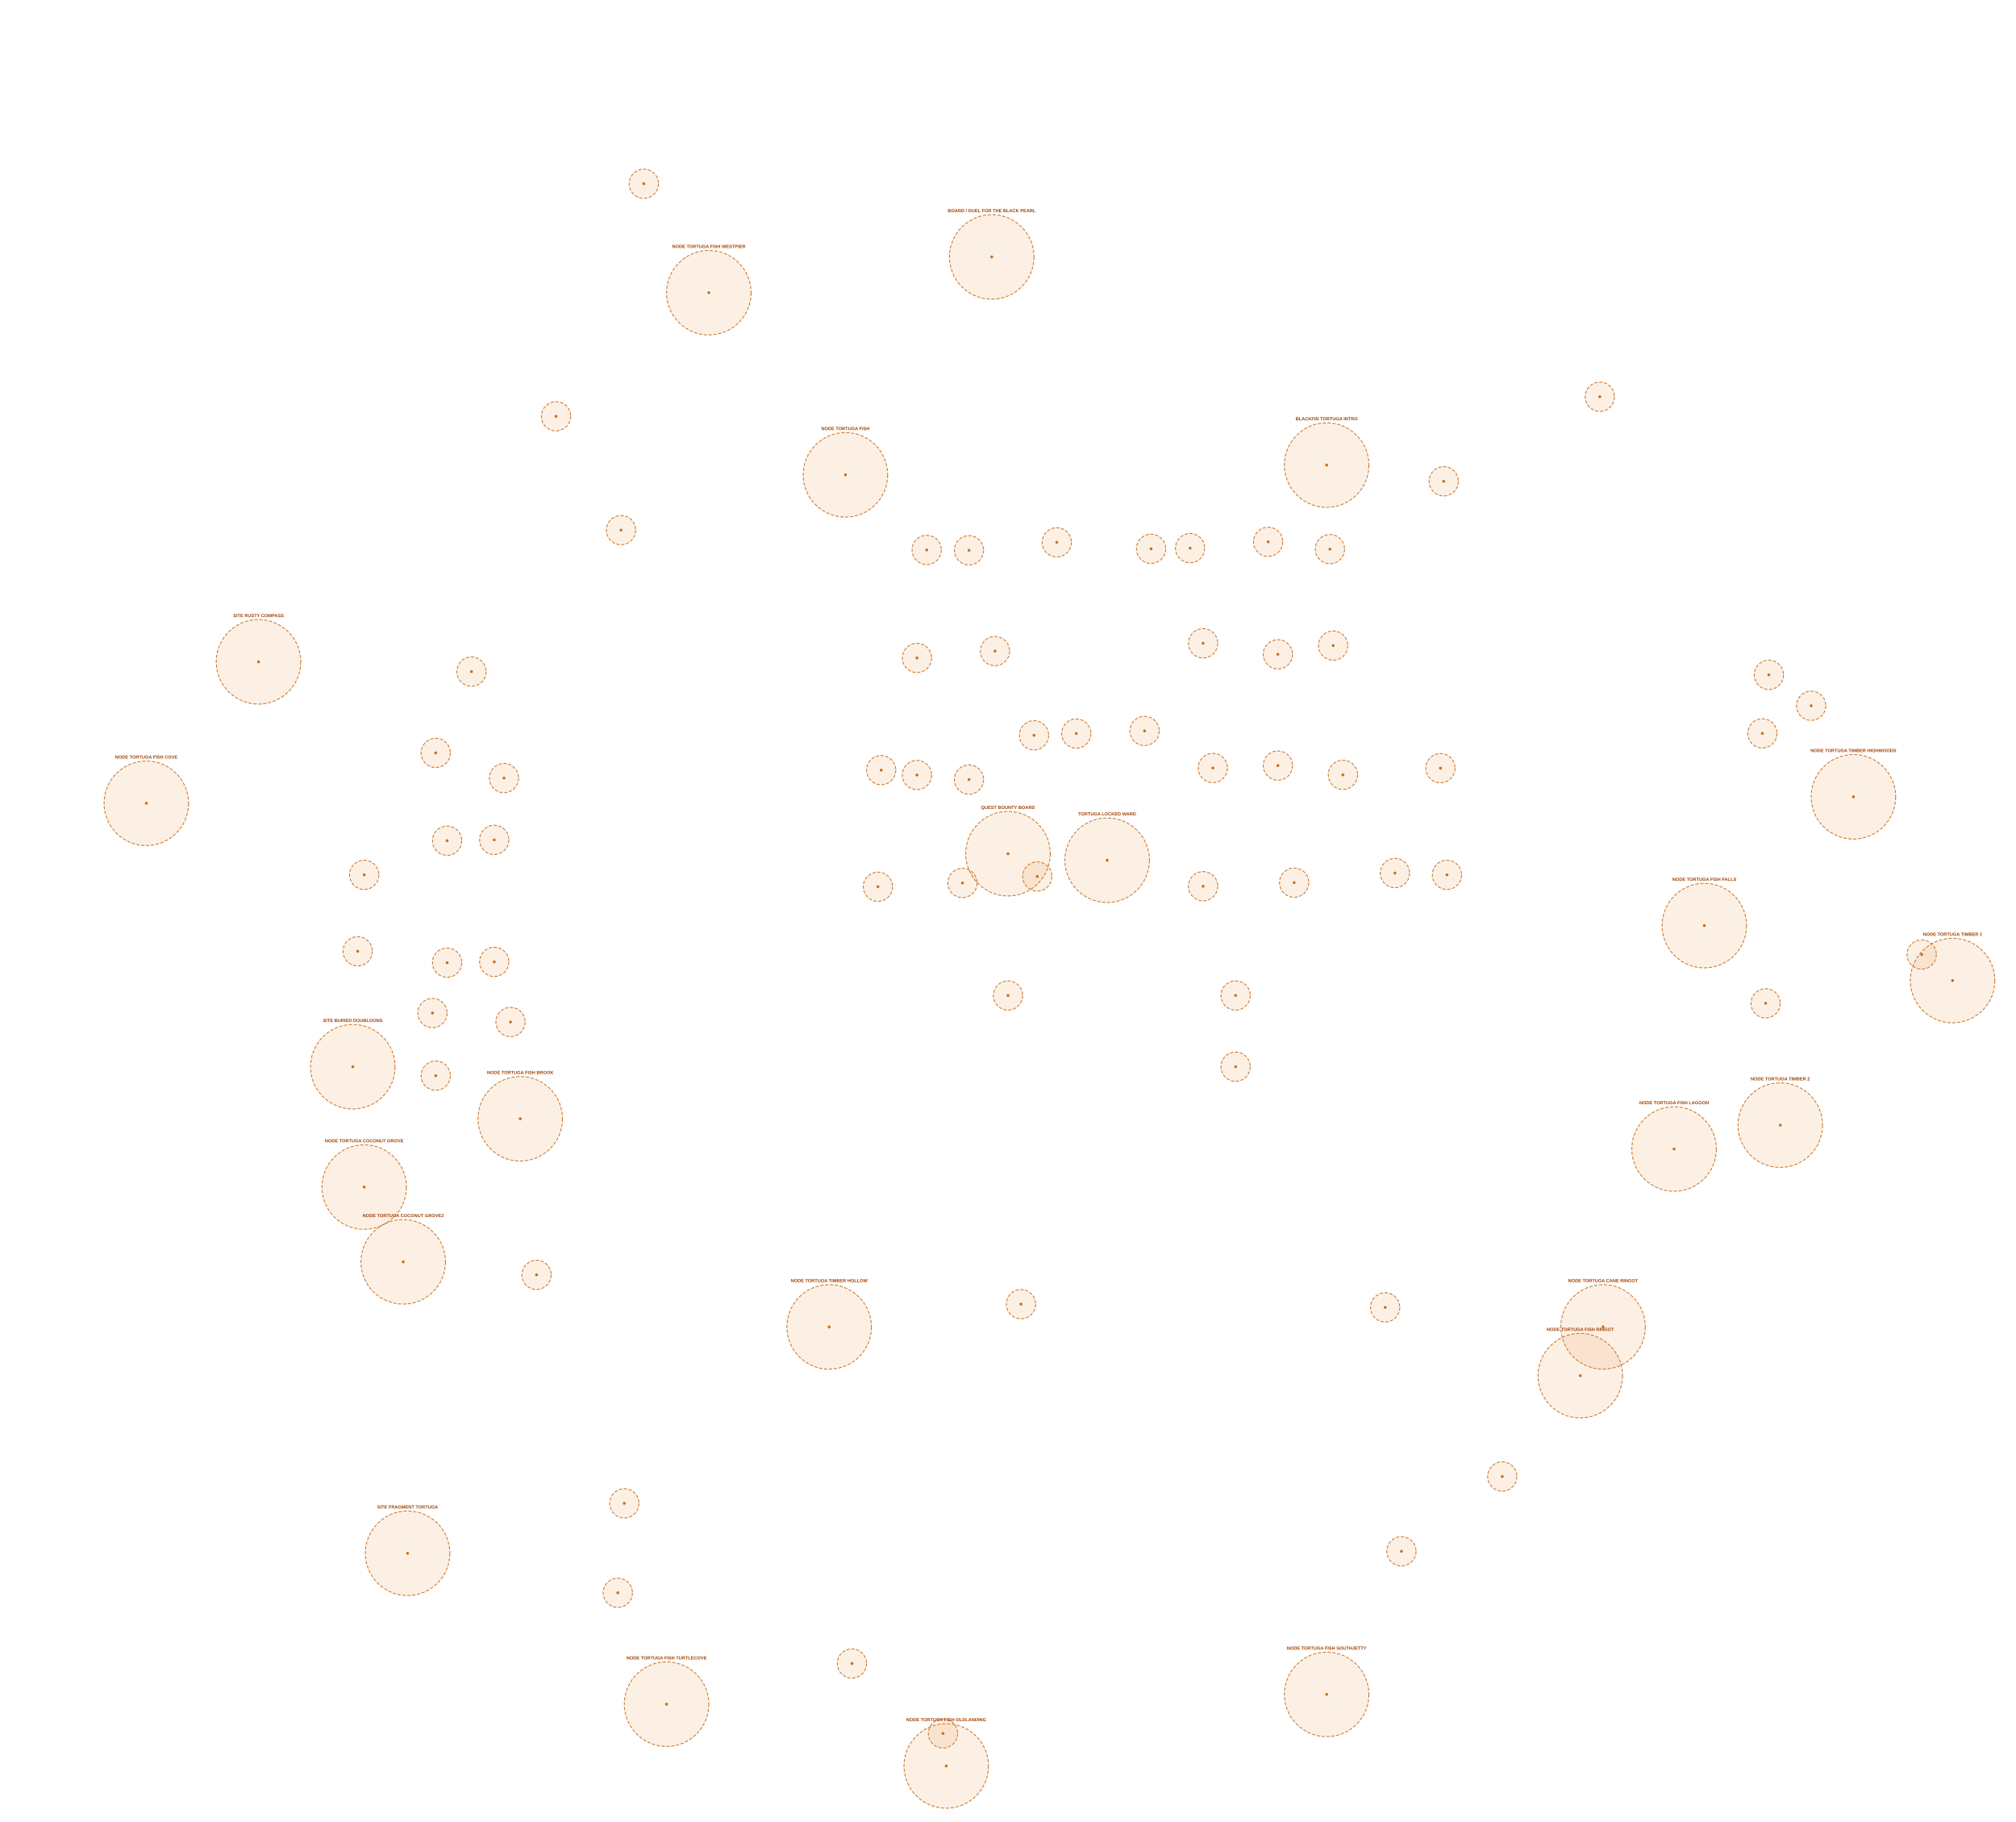
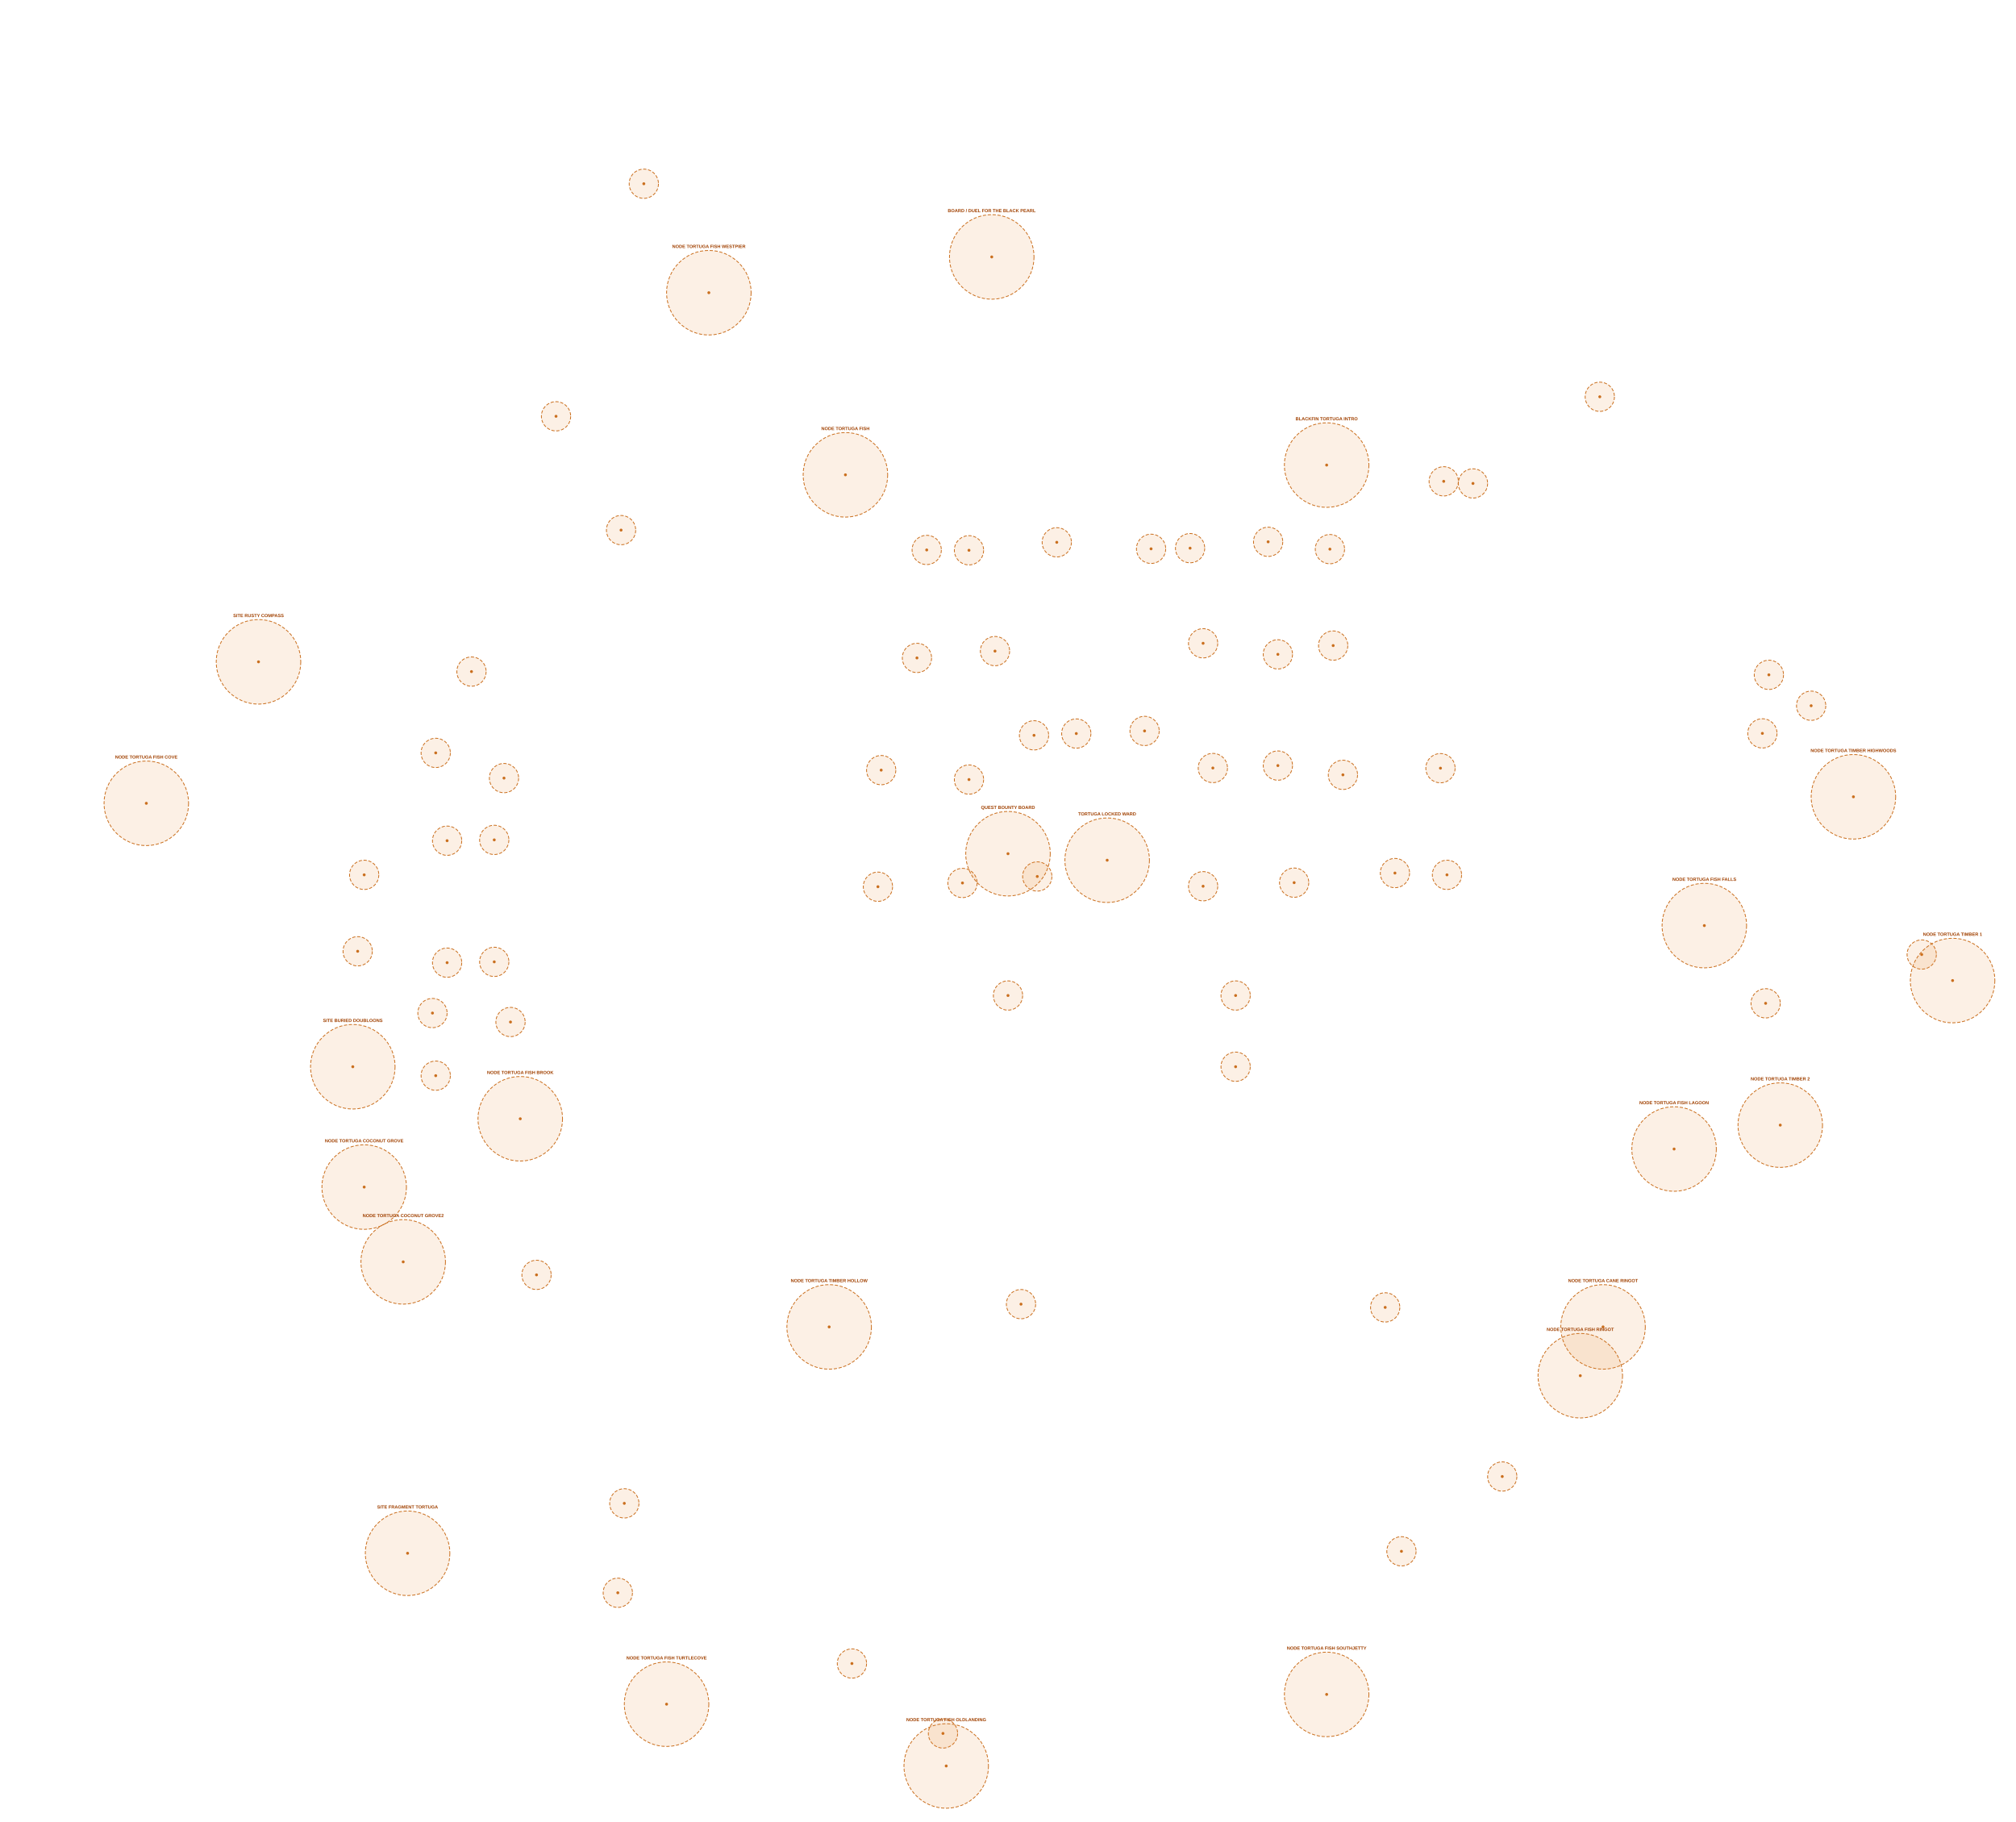
<svg xmlns="http://www.w3.org/2000/svg" viewBox="-620 -580 1240 1120" width="1240" height="1120">
  <circle cx="-50" cy="-241.8" r="9" fill="#e67e22" fill-opacity="0.12" stroke="#ca6f1e" stroke-width="0.5" stroke-dasharray="2 1" />
  <circle cx="-50" cy="-241.8" r="0.9" fill="#ca6f1e" />
  <text x="-50" y="-252.3" font-family="Arial, Helvetica, sans-serif" font-size="2.8" font-weight="bold" fill="#a04000" text-anchor="middle" />
  <circle cx="-24" cy="-241.6" r="9" fill="#e67e22" fill-opacity="0.12" stroke="#ca6f1e" stroke-width="0.5" stroke-dasharray="2 1" />
  <circle cx="-24" cy="-241.6" r="0.9" fill="#ca6f1e" />
  <text x="-24" y="-252.1" font-family="Arial, Helvetica, sans-serif" font-size="2.8" font-weight="bold" fill="#a04000" text-anchor="middle" />
  <circle cx="30" cy="-246.5" r="9" fill="#e67e22" fill-opacity="0.12" stroke="#ca6f1e" stroke-width="0.5" stroke-dasharray="2 1" />
  <circle cx="30" cy="-246.5" r="0.9" fill="#ca6f1e" />
  <text x="30" y="-257" font-family="Arial, Helvetica, sans-serif" font-size="2.8" font-weight="bold" fill="#a04000" text-anchor="middle" />
  <circle cx="88" cy="-242.5" r="9" fill="#e67e22" fill-opacity="0.12" stroke="#ca6f1e" stroke-width="0.5" stroke-dasharray="2 1" />
  <circle cx="88" cy="-242.5" r="0.9" fill="#ca6f1e" />
  <text x="88" y="-253" font-family="Arial, Helvetica, sans-serif" font-size="2.8" font-weight="bold" fill="#a04000" text-anchor="middle" />
  <circle cx="112" cy="-242.9" r="9" fill="#e67e22" fill-opacity="0.12" stroke="#ca6f1e" stroke-width="0.5" stroke-dasharray="2 1" />
  <circle cx="112" cy="-242.9" r="0.9" fill="#ca6f1e" />
  <text x="112" y="-253.4" font-family="Arial, Helvetica, sans-serif" font-size="2.8" font-weight="bold" fill="#a04000" text-anchor="middle" />
  <circle cx="160" cy="-246.8" r="9" fill="#e67e22" fill-opacity="0.12" stroke="#ca6f1e" stroke-width="0.5" stroke-dasharray="2 1" />
  <circle cx="160" cy="-246.8" r="0.9" fill="#ca6f1e" />
  <text x="160" y="-257.3" font-family="Arial, Helvetica, sans-serif" font-size="2.8" font-weight="bold" fill="#a04000" text-anchor="middle" />
  <circle cx="198" cy="-242.3" r="9" fill="#e67e22" fill-opacity="0.12" stroke="#ca6f1e" stroke-width="0.5" stroke-dasharray="2 1" />
  <circle cx="198" cy="-242.3" r="0.9" fill="#ca6f1e" />
  <text x="198" y="-252.8" font-family="Arial, Helvetica, sans-serif" font-size="2.8" font-weight="bold" fill="#a04000" text-anchor="middle" />
  <circle cx="-56" cy="-175.4" r="9" fill="#e67e22" fill-opacity="0.12" stroke="#ca6f1e" stroke-width="0.5" stroke-dasharray="2 1" />
  <circle cx="-56" cy="-175.4" r="0.9" fill="#ca6f1e" />
  <text x="-56" y="-185.9" font-family="Arial, Helvetica, sans-serif" font-size="2.8" font-weight="bold" fill="#a04000" text-anchor="middle" />
  <circle cx="-8" cy="-179.6" r="9" fill="#e67e22" fill-opacity="0.12" stroke="#ca6f1e" stroke-width="0.5" stroke-dasharray="2 1" />
  <circle cx="-8" cy="-179.6" r="0.9" fill="#ca6f1e" />
  <text x="-8" y="-190.1" font-family="Arial, Helvetica, sans-serif" font-size="2.8" font-weight="bold" fill="#a04000" text-anchor="middle" />
  <circle cx="120" cy="-184.4" r="9" fill="#e67e22" fill-opacity="0.12" stroke="#ca6f1e" stroke-width="0.5" stroke-dasharray="2 1" />
  <circle cx="120" cy="-184.4" r="0.9" fill="#ca6f1e" />
  <text x="120" y="-194.9" font-family="Arial, Helvetica, sans-serif" font-size="2.8" font-weight="bold" fill="#a04000" text-anchor="middle" />
  <circle cx="166" cy="-177.6" r="9" fill="#e67e22" fill-opacity="0.12" stroke="#ca6f1e" stroke-width="0.5" stroke-dasharray="2 1" />
  <circle cx="166" cy="-177.6" r="0.9" fill="#ca6f1e" />
  <text x="166" y="-188.1" font-family="Arial, Helvetica, sans-serif" font-size="2.8" font-weight="bold" fill="#a04000" text-anchor="middle" />
  <circle cx="200" cy="-183" r="9" fill="#e67e22" fill-opacity="0.12" stroke="#ca6f1e" stroke-width="0.5" stroke-dasharray="2 1" />
  <circle cx="200" cy="-183" r="0.9" fill="#ca6f1e" />
  <text x="200" y="-193.5" font-family="Arial, Helvetica, sans-serif" font-size="2.8" font-weight="bold" fill="#a04000" text-anchor="middle" />
  <circle cx="268" cy="-284" r="9" fill="#e67e22" fill-opacity="0.12" stroke="#ca6f1e" stroke-width="0.5" stroke-dasharray="2 1" />
  <circle cx="268" cy="-284" r="0.9" fill="#ca6f1e" />
  <text x="268" y="-294.5" font-family="Arial, Helvetica, sans-serif" font-size="2.8" font-weight="bold" fill="#a04000" text-anchor="middle" />
  <circle cx="16" cy="-127.8" r="9" fill="#e67e22" fill-opacity="0.12" stroke="#ca6f1e" stroke-width="0.5" stroke-dasharray="2 1" />
  <circle cx="16" cy="-127.8" r="0.9" fill="#ca6f1e" />
  <text x="16" y="-138.3" font-family="Arial, Helvetica, sans-serif" font-size="2.8" font-weight="bold" fill="#a04000" text-anchor="middle" />
  <circle cx="42" cy="-128.9" r="9" fill="#e67e22" fill-opacity="0.12" stroke="#ca6f1e" stroke-width="0.5" stroke-dasharray="2 1" />
  <circle cx="42" cy="-128.9" r="0.9" fill="#ca6f1e" />
  <text x="42" y="-139.4" font-family="Arial, Helvetica, sans-serif" font-size="2.8" font-weight="bold" fill="#a04000" text-anchor="middle" />
  <circle cx="84" cy="-130.5" r="9" fill="#e67e22" fill-opacity="0.12" stroke="#ca6f1e" stroke-width="0.5" stroke-dasharray="2 1" />
  <circle cx="84" cy="-130.5" r="0.9" fill="#ca6f1e" />
  <text x="84" y="-141" font-family="Arial, Helvetica, sans-serif" font-size="2.8" font-weight="bold" fill="#a04000" text-anchor="middle" />
  <circle cx="-24" cy="-100.6" r="9" fill="#e67e22" fill-opacity="0.12" stroke="#ca6f1e" stroke-width="0.5" stroke-dasharray="2 1" />
  <circle cx="-24" cy="-100.6" r="0.9" fill="#ca6f1e" />
  <text x="-24" y="-111.1" font-family="Arial, Helvetica, sans-serif" font-size="2.8" font-weight="bold" fill="#a04000" text-anchor="middle" />
  <circle cx="-78" cy="-106.4" r="9" fill="#e67e22" fill-opacity="0.12" stroke="#ca6f1e" stroke-width="0.5" stroke-dasharray="2 1" />
  <circle cx="-78" cy="-106.4" r="0.9" fill="#ca6f1e" />
  <text x="-78" y="-116.9" font-family="Arial, Helvetica, sans-serif" font-size="2.8" font-weight="bold" fill="#a04000" text-anchor="middle" />
-   <circle cx="-56" cy="-103.4" r="9" fill="#e67e22" fill-opacity="0.12" stroke="#ca6f1e" stroke-width="0.5" stroke-dasharray="2 1" />
-   <circle cx="-56" cy="-103.4" r="0.9" fill="#ca6f1e" />
-   <text x="-56" y="-113.9" font-family="Arial, Helvetica, sans-serif" font-size="2.8" font-weight="bold" fill="#a04000" text-anchor="middle" />
+   <circle cx="286" cy="-282.7" r="9" fill="#e67e22" fill-opacity="0.12" stroke="#ca6f1e" stroke-width="0.5" stroke-dasharray="2 1" />
+   <circle cx="286" cy="-282.7" r="0.9" fill="#ca6f1e" />
+   <text x="286" y="-293.2" font-family="Arial, Helvetica, sans-serif" font-size="2.8" font-weight="bold" fill="#a04000" text-anchor="middle" />
  <circle cx="126" cy="-107.7" r="9" fill="#e67e22" fill-opacity="0.12" stroke="#ca6f1e" stroke-width="0.5" stroke-dasharray="2 1" />
  <circle cx="126" cy="-107.7" r="0.9" fill="#ca6f1e" />
  <text x="126" y="-118.2" font-family="Arial, Helvetica, sans-serif" font-size="2.8" font-weight="bold" fill="#a04000" text-anchor="middle" />
  <circle cx="206" cy="-103.5" r="9" fill="#e67e22" fill-opacity="0.12" stroke="#ca6f1e" stroke-width="0.5" stroke-dasharray="2 1" />
  <circle cx="206" cy="-103.5" r="0.9" fill="#ca6f1e" />
  <text x="206" y="-114" font-family="Arial, Helvetica, sans-serif" font-size="2.8" font-weight="bold" fill="#a04000" text-anchor="middle" />
  <circle cx="266" cy="-107.6" r="9" fill="#e67e22" fill-opacity="0.12" stroke="#ca6f1e" stroke-width="0.5" stroke-dasharray="2 1" />
  <circle cx="266" cy="-107.6" r="0.9" fill="#ca6f1e" />
  <text x="266" y="-118.1" font-family="Arial, Helvetica, sans-serif" font-size="2.8" font-weight="bold" fill="#a04000" text-anchor="middle" />
  <circle cx="166" cy="-109.2" r="9" fill="#e67e22" fill-opacity="0.12" stroke="#ca6f1e" stroke-width="0.5" stroke-dasharray="2 1" />
  <circle cx="166" cy="-109.2" r="0.9" fill="#ca6f1e" />
  <text x="166" y="-119.7" font-family="Arial, Helvetica, sans-serif" font-size="2.8" font-weight="bold" fill="#a04000" text-anchor="middle" />
  <circle cx="-80" cy="-34.7" r="9" fill="#e67e22" fill-opacity="0.12" stroke="#ca6f1e" stroke-width="0.5" stroke-dasharray="2 1" />
  <circle cx="-80" cy="-34.7" r="0.9" fill="#ca6f1e" />
  <text x="-80" y="-45.2" font-family="Arial, Helvetica, sans-serif" font-size="2.8" font-weight="bold" fill="#a04000" text-anchor="middle" />
  <circle cx="-28" cy="-37" r="9" fill="#e67e22" fill-opacity="0.12" stroke="#ca6f1e" stroke-width="0.5" stroke-dasharray="2 1" />
  <circle cx="-28" cy="-37" r="0.9" fill="#ca6f1e" />
  <text x="-28" y="-47.5" font-family="Arial, Helvetica, sans-serif" font-size="2.8" font-weight="bold" fill="#a04000" text-anchor="middle" />
  <circle cx="18" cy="-41" r="9" fill="#e67e22" fill-opacity="0.12" stroke="#ca6f1e" stroke-width="0.5" stroke-dasharray="2 1" />
  <circle cx="18" cy="-41" r="0.9" fill="#ca6f1e" />
  <text x="18" y="-51.5" font-family="Arial, Helvetica, sans-serif" font-size="2.8" font-weight="bold" fill="#a04000" text-anchor="middle" />
  <circle cx="120" cy="-35" r="9" fill="#e67e22" fill-opacity="0.12" stroke="#ca6f1e" stroke-width="0.5" stroke-dasharray="2 1" />
  <circle cx="120" cy="-35" r="0.9" fill="#ca6f1e" />
  <text x="120" y="-45.5" font-family="Arial, Helvetica, sans-serif" font-size="2.8" font-weight="bold" fill="#a04000" text-anchor="middle" />
  <circle cx="176" cy="-37.2" r="9" fill="#e67e22" fill-opacity="0.12" stroke="#ca6f1e" stroke-width="0.5" stroke-dasharray="2 1" />
  <circle cx="176" cy="-37.2" r="0.9" fill="#ca6f1e" />
  <text x="176" y="-47.7" font-family="Arial, Helvetica, sans-serif" font-size="2.8" font-weight="bold" fill="#a04000" text-anchor="middle" />
  <circle cx="238" cy="-43.1" r="9" fill="#e67e22" fill-opacity="0.12" stroke="#ca6f1e" stroke-width="0.5" stroke-dasharray="2 1" />
  <circle cx="238" cy="-43.1" r="0.9" fill="#ca6f1e" />
  <text x="238" y="-53.6" font-family="Arial, Helvetica, sans-serif" font-size="2.8" font-weight="bold" fill="#a04000" text-anchor="middle" />
  <circle cx="270" cy="-42" r="9" fill="#e67e22" fill-opacity="0.12" stroke="#ca6f1e" stroke-width="0.5" stroke-dasharray="2 1" />
  <circle cx="270" cy="-42" r="0.9" fill="#ca6f1e" />
  <text x="270" y="-52.5" font-family="Arial, Helvetica, sans-serif" font-size="2.8" font-weight="bold" fill="#a04000" text-anchor="middle" />
  <circle cx="0" cy="32.2" r="9" fill="#e67e22" fill-opacity="0.12" stroke="#ca6f1e" stroke-width="0.5" stroke-dasharray="2 1" />
  <circle cx="0" cy="32.2" r="0.9" fill="#ca6f1e" />
  <text x="0" y="21.7" font-family="Arial, Helvetica, sans-serif" font-size="2.8" font-weight="bold" fill="#a04000" text-anchor="middle" />
  <circle cx="140" cy="32.2" r="9" fill="#e67e22" fill-opacity="0.12" stroke="#ca6f1e" stroke-width="0.5" stroke-dasharray="2 1" />
  <circle cx="140" cy="32.2" r="0.9" fill="#ca6f1e" />
  <text x="140" y="21.7" font-family="Arial, Helvetica, sans-serif" font-size="2.8" font-weight="bold" fill="#a04000" text-anchor="middle" />
  <circle cx="-345" cy="-63" r="9" fill="#e67e22" fill-opacity="0.12" stroke="#ca6f1e" stroke-width="0.5" stroke-dasharray="2 1" />
  <circle cx="-345" cy="-63" r="0.9" fill="#ca6f1e" />
  <text x="-345" y="-73.5" font-family="Arial, Helvetica, sans-serif" font-size="2.8" font-weight="bold" fill="#a04000" text-anchor="middle" />
  <circle cx="-316" cy="-63.5" r="9" fill="#e67e22" fill-opacity="0.12" stroke="#ca6f1e" stroke-width="0.5" stroke-dasharray="2 1" />
  <circle cx="-316" cy="-63.5" r="0.9" fill="#ca6f1e" />
  <text x="-316" y="-74" font-family="Arial, Helvetica, sans-serif" font-size="2.8" font-weight="bold" fill="#a04000" text-anchor="middle" />
  <circle cx="-345" cy="12" r="9" fill="#e67e22" fill-opacity="0.12" stroke="#ca6f1e" stroke-width="0.5" stroke-dasharray="2 1" />
  <circle cx="-345" cy="12" r="0.9" fill="#ca6f1e" />
  <text x="-345" y="1.5" font-family="Arial, Helvetica, sans-serif" font-size="2.8" font-weight="bold" fill="#a04000" text-anchor="middle" />
  <circle cx="-316" cy="11.5" r="9" fill="#e67e22" fill-opacity="0.12" stroke="#ca6f1e" stroke-width="0.5" stroke-dasharray="2 1" />
  <circle cx="-316" cy="11.5" r="0.9" fill="#ca6f1e" />
  <text x="-316" y="1" font-family="Arial, Helvetica, sans-serif" font-size="2.8" font-weight="bold" fill="#a04000" text-anchor="middle" />
  <circle cx="-396" cy="-42" r="9" fill="#e67e22" fill-opacity="0.12" stroke="#ca6f1e" stroke-width="0.5" stroke-dasharray="2 1" />
  <circle cx="-396" cy="-42" r="0.9" fill="#ca6f1e" />
  <text x="-396" y="-52.5" font-family="Arial, Helvetica, sans-serif" font-size="2.8" font-weight="bold" fill="#a04000" text-anchor="middle" />
  <circle cx="-400" cy="5" r="9" fill="#e67e22" fill-opacity="0.12" stroke="#ca6f1e" stroke-width="0.5" stroke-dasharray="2 1" />
  <circle cx="-400" cy="5" r="0.9" fill="#ca6f1e" />
  <text x="-400" y="-5.5" font-family="Arial, Helvetica, sans-serif" font-size="2.8" font-weight="bold" fill="#a04000" text-anchor="middle" />
  <circle cx="-310" cy="-101.5" r="9" fill="#e67e22" fill-opacity="0.12" stroke="#ca6f1e" stroke-width="0.5" stroke-dasharray="2 1" />
  <circle cx="-310" cy="-101.5" r="0.9" fill="#ca6f1e" />
  <text x="-310" y="-112" font-family="Arial, Helvetica, sans-serif" font-size="2.8" font-weight="bold" fill="#a04000" text-anchor="middle" />
  <circle cx="-352" cy="-117" r="9" fill="#e67e22" fill-opacity="0.12" stroke="#ca6f1e" stroke-width="0.5" stroke-dasharray="2 1" />
  <circle cx="-352" cy="-117" r="0.9" fill="#ca6f1e" />
  <text x="-352" y="-127.5" font-family="Arial, Helvetica, sans-serif" font-size="2.8" font-weight="bold" fill="#a04000" text-anchor="middle" />
  <circle cx="-330" cy="-167" r="9" fill="#e67e22" fill-opacity="0.12" stroke="#ca6f1e" stroke-width="0.5" stroke-dasharray="2 1" />
  <circle cx="-330" cy="-167" r="0.9" fill="#ca6f1e" />
  <text x="-330" y="-177.5" font-family="Arial, Helvetica, sans-serif" font-size="2.8" font-weight="bold" fill="#a04000" text-anchor="middle" />
  <circle cx="-354" cy="43" r="9" fill="#e67e22" fill-opacity="0.12" stroke="#ca6f1e" stroke-width="0.5" stroke-dasharray="2 1" />
  <circle cx="-354" cy="43" r="0.9" fill="#ca6f1e" />
  <text x="-354" y="32.5" font-family="Arial, Helvetica, sans-serif" font-size="2.8" font-weight="bold" fill="#a04000" text-anchor="middle" />
  <circle cx="-306" cy="48.5" r="9" fill="#e67e22" fill-opacity="0.12" stroke="#ca6f1e" stroke-width="0.5" stroke-dasharray="2 1" />
  <circle cx="-306" cy="48.5" r="0.9" fill="#ca6f1e" />
  <text x="-306" y="38" font-family="Arial, Helvetica, sans-serif" font-size="2.8" font-weight="bold" fill="#a04000" text-anchor="middle" />
  <circle cx="-352" cy="81.5" r="9" fill="#e67e22" fill-opacity="0.12" stroke="#ca6f1e" stroke-width="0.5" stroke-dasharray="2 1" />
  <circle cx="-352" cy="81.5" r="0.9" fill="#ca6f1e" />
  <text x="-352" y="71" font-family="Arial, Helvetica, sans-serif" font-size="2.8" font-weight="bold" fill="#a04000" text-anchor="middle" />
  <circle cx="-238" cy="-254" r="9" fill="#e67e22" fill-opacity="0.12" stroke="#ca6f1e" stroke-width="0.5" stroke-dasharray="2 1" />
  <circle cx="-238" cy="-254" r="0.9" fill="#ca6f1e" />
  <text x="-238" y="-264.5" font-family="Arial, Helvetica, sans-serif" font-size="2.8" font-weight="bold" fill="#a04000" text-anchor="middle" />
  <circle cx="-278" cy="-324" r="9" fill="#e67e22" fill-opacity="0.12" stroke="#ca6f1e" stroke-width="0.5" stroke-dasharray="2 1" />
  <circle cx="-278" cy="-324" r="0.9" fill="#ca6f1e" />
  <text x="-278" y="-334.5" font-family="Arial, Helvetica, sans-serif" font-size="2.8" font-weight="bold" fill="#a04000" text-anchor="middle" />
  <circle cx="-224" cy="-467" r="9" fill="#e67e22" fill-opacity="0.12" stroke="#ca6f1e" stroke-width="0.5" stroke-dasharray="2 1" />
  <circle cx="-224" cy="-467" r="0.9" fill="#ca6f1e" />
  <text x="-224" y="-477.5" font-family="Arial, Helvetica, sans-serif" font-size="2.8" font-weight="bold" fill="#a04000" text-anchor="middle" />
  <circle cx="364" cy="-336" r="9" fill="#e67e22" fill-opacity="0.12" stroke="#ca6f1e" stroke-width="0.5" stroke-dasharray="2 1" />
  <circle cx="364" cy="-336" r="0.9" fill="#ca6f1e" />
  <text x="364" y="-346.5" font-family="Arial, Helvetica, sans-serif" font-size="2.8" font-weight="bold" fill="#a04000" text-anchor="middle" />
  <circle cx="468" cy="-165" r="9" fill="#e67e22" fill-opacity="0.12" stroke="#ca6f1e" stroke-width="0.5" stroke-dasharray="2 1" />
  <circle cx="468" cy="-165" r="0.9" fill="#ca6f1e" />
  <text x="468" y="-175.5" font-family="Arial, Helvetica, sans-serif" font-size="2.8" font-weight="bold" fill="#a04000" text-anchor="middle" />
  <circle cx="464" cy="-129" r="9" fill="#e67e22" fill-opacity="0.12" stroke="#ca6f1e" stroke-width="0.5" stroke-dasharray="2 1" />
  <circle cx="464" cy="-129" r="0.9" fill="#ca6f1e" />
  <text x="464" y="-139.5" font-family="Arial, Helvetica, sans-serif" font-size="2.8" font-weight="bold" fill="#a04000" text-anchor="middle" />
  <circle cx="466" cy="37" r="9" fill="#e67e22" fill-opacity="0.12" stroke="#ca6f1e" stroke-width="0.5" stroke-dasharray="2 1" />
  <circle cx="466" cy="37" r="0.9" fill="#ca6f1e" />
  <text x="466" y="26.5" font-family="Arial, Helvetica, sans-serif" font-size="2.8" font-weight="bold" fill="#a04000" text-anchor="middle" />
  <circle cx="562" cy="7" r="9" fill="#e67e22" fill-opacity="0.12" stroke="#ca6f1e" stroke-width="0.5" stroke-dasharray="2 1" />
  <circle cx="562" cy="7" r="0.9" fill="#ca6f1e" />
  <text x="562" y="-3.5" font-family="Arial, Helvetica, sans-serif" font-size="2.8" font-weight="bold" fill="#a04000" text-anchor="middle" />
  <circle cx="8" cy="222" r="9" fill="#e67e22" fill-opacity="0.12" stroke="#ca6f1e" stroke-width="0.5" stroke-dasharray="2 1" />
  <circle cx="8" cy="222" r="0.9" fill="#ca6f1e" />
  <text x="8" y="211.5" font-family="Arial, Helvetica, sans-serif" font-size="2.8" font-weight="bold" fill="#a04000" text-anchor="middle" />
  <circle cx="304" cy="328" r="9" fill="#e67e22" fill-opacity="0.12" stroke="#ca6f1e" stroke-width="0.5" stroke-dasharray="2 1" />
  <circle cx="304" cy="328" r="0.9" fill="#ca6f1e" />
  <text x="304" y="317.5" font-family="Arial, Helvetica, sans-serif" font-size="2.8" font-weight="bold" fill="#a04000" text-anchor="middle" />
  <circle cx="-96" cy="443" r="9" fill="#e67e22" fill-opacity="0.12" stroke="#ca6f1e" stroke-width="0.5" stroke-dasharray="2 1" />
  <circle cx="-96" cy="443" r="0.9" fill="#ca6f1e" />
  <text x="-96" y="432.5" font-family="Arial, Helvetica, sans-serif" font-size="2.8" font-weight="bold" fill="#a04000" text-anchor="middle" />
  <circle cx="-40" cy="486" r="9" fill="#e67e22" fill-opacity="0.12" stroke="#ca6f1e" stroke-width="0.5" stroke-dasharray="2 1" />
  <circle cx="-40" cy="486" r="0.9" fill="#ca6f1e" />
  <text x="-40" y="475.5" font-family="Arial, Helvetica, sans-serif" font-size="2.8" font-weight="bold" fill="#a04000" text-anchor="middle" />
  <circle cx="-240" cy="399.5" r="9" fill="#e67e22" fill-opacity="0.12" stroke="#ca6f1e" stroke-width="0.5" stroke-dasharray="2 1" />
  <circle cx="-240" cy="399.5" r="0.9" fill="#ca6f1e" />
  <text x="-240" y="389" font-family="Arial, Helvetica, sans-serif" font-size="2.8" font-weight="bold" fill="#a04000" text-anchor="middle" />
  <circle cx="-236" cy="344.5" r="9" fill="#e67e22" fill-opacity="0.12" stroke="#ca6f1e" stroke-width="0.5" stroke-dasharray="2 1" />
  <circle cx="-236" cy="344.5" r="0.9" fill="#ca6f1e" />
  <text x="-236" y="334" font-family="Arial, Helvetica, sans-serif" font-size="2.8" font-weight="bold" fill="#a04000" text-anchor="middle" />
  <circle cx="140" cy="76" r="9" fill="#e67e22" fill-opacity="0.12" stroke="#ca6f1e" stroke-width="0.5" stroke-dasharray="2 1" />
  <circle cx="140" cy="76" r="0.9" fill="#ca6f1e" />
  <text x="140" y="65.5" font-family="Arial, Helvetica, sans-serif" font-size="2.8" font-weight="bold" fill="#a04000" text-anchor="middle" />
  <circle cx="-290" cy="204" r="9" fill="#e67e22" fill-opacity="0.12" stroke="#ca6f1e" stroke-width="0.5" stroke-dasharray="2 1" />
  <circle cx="-290" cy="204" r="0.9" fill="#ca6f1e" />
  <text x="-290" y="193.5" font-family="Arial, Helvetica, sans-serif" font-size="2.8" font-weight="bold" fill="#a04000" text-anchor="middle" />
  <circle cx="242" cy="374" r="9" fill="#e67e22" fill-opacity="0.12" stroke="#ca6f1e" stroke-width="0.5" stroke-dasharray="2 1" />
  <circle cx="242" cy="374" r="0.9" fill="#ca6f1e" />
  <text x="242" y="363.5" font-family="Arial, Helvetica, sans-serif" font-size="2.8" font-weight="bold" fill="#a04000" text-anchor="middle" />
  <circle cx="232" cy="224" r="9" fill="#e67e22" fill-opacity="0.12" stroke="#ca6f1e" stroke-width="0.5" stroke-dasharray="2 1" />
  <circle cx="232" cy="224" r="0.9" fill="#ca6f1e" />
  <text x="232" y="213.5" font-family="Arial, Helvetica, sans-serif" font-size="2.8" font-weight="bold" fill="#a04000" text-anchor="middle" />
  <circle cx="494" cy="-146" r="9" fill="#e67e22" fill-opacity="0.12" stroke="#ca6f1e" stroke-width="0.5" stroke-dasharray="2 1" />
  <circle cx="494" cy="-146" r="0.9" fill="#ca6f1e" />
  <text x="494" y="-156.5" font-family="Arial, Helvetica, sans-serif" font-size="2.8" font-weight="bold" fill="#a04000" text-anchor="middle" />
  <circle cx="-10" cy="-422" r="26" fill="#e67e22" fill-opacity="0.12" stroke="#ca6f1e" stroke-width="0.5" stroke-dasharray="2 1" />
  <circle cx="-10" cy="-422" r="0.9" fill="#ca6f1e" />
  <text x="-10" y="-449.5" font-family="Arial, Helvetica, sans-serif" font-size="2.8" font-weight="bold" fill="#a04000" text-anchor="middle">BOARD / DUEL FOR THE BLACK PEARL</text>
  <circle cx="-369.3" cy="375.2" r="26" fill="#e67e22" fill-opacity="0.12" stroke="#ca6f1e" stroke-width="0.5" stroke-dasharray="2 1" />
  <circle cx="-369.3" cy="375.2" r="0.9" fill="#ca6f1e" />
  <text x="-369.3" y="347.7" font-family="Arial, Helvetica, sans-serif" font-size="2.8" font-weight="bold" fill="#a04000" text-anchor="middle">SITE FRAGMENT TORTUGA</text>
  <circle cx="-403" cy="76" r="26" fill="#e67e22" fill-opacity="0.12" stroke="#ca6f1e" stroke-width="0.5" stroke-dasharray="2 1" />
  <circle cx="-403" cy="76" r="0.9" fill="#ca6f1e" />
  <text x="-403" y="48.5" font-family="Arial, Helvetica, sans-serif" font-size="2.8" font-weight="bold" fill="#a04000" text-anchor="middle">SITE BURIED DOUBLOONS</text>
  <circle cx="-461" cy="-173" r="26" fill="#e67e22" fill-opacity="0.12" stroke="#ca6f1e" stroke-width="0.5" stroke-dasharray="2 1" />
  <circle cx="-461" cy="-173" r="0.9" fill="#ca6f1e" />
  <text x="-461" y="-200.5" font-family="Arial, Helvetica, sans-serif" font-size="2.8" font-weight="bold" fill="#a04000" text-anchor="middle">SITE RUSTY COMPASS</text>
  <circle cx="-100" cy="-288" r="26" fill="#e67e22" fill-opacity="0.12" stroke="#ca6f1e" stroke-width="0.5" stroke-dasharray="2 1" />
  <circle cx="-100" cy="-288" r="0.9" fill="#ca6f1e" />
  <text x="-100" y="-315.5" font-family="Arial, Helvetica, sans-serif" font-size="2.8" font-weight="bold" fill="#a04000" text-anchor="middle">NODE TORTUGA FISH</text>
  <circle cx="581" cy="23" r="26" fill="#e67e22" fill-opacity="0.12" stroke="#ca6f1e" stroke-width="0.5" stroke-dasharray="2 1" />
  <circle cx="581" cy="23" r="0.9" fill="#ca6f1e" />
  <text x="581" y="-4.5" font-family="Arial, Helvetica, sans-serif" font-size="2.8" font-weight="bold" fill="#a04000" text-anchor="middle">NODE TORTUGA TIMBER 1</text>
  <circle cx="475" cy="111.9" r="26" fill="#e67e22" fill-opacity="0.12" stroke="#ca6f1e" stroke-width="0.5" stroke-dasharray="2 1" />
  <circle cx="475" cy="111.9" r="0.9" fill="#ca6f1e" />
  <text x="475" y="84.4" font-family="Arial, Helvetica, sans-serif" font-size="2.8" font-weight="bold" fill="#a04000" text-anchor="middle">NODE TORTUGA TIMBER 2</text>
  <circle cx="0" cy="-55" r="26" fill="#e67e22" fill-opacity="0.12" stroke="#ca6f1e" stroke-width="0.5" stroke-dasharray="2 1" />
  <circle cx="0" cy="-55" r="0.9" fill="#ca6f1e" />
  <text x="0" y="-82.5" font-family="Arial, Helvetica, sans-serif" font-size="2.8" font-weight="bold" fill="#a04000" text-anchor="middle">QUEST BOUNTY BOARD</text>
  <circle cx="61" cy="-51" r="26" fill="#e67e22" fill-opacity="0.12" stroke="#ca6f1e" stroke-width="0.5" stroke-dasharray="2 1" />
  <circle cx="61" cy="-51" r="0.9" fill="#ca6f1e" />
  <text x="61" y="-78.5" font-family="Arial, Helvetica, sans-serif" font-size="2.8" font-weight="bold" fill="#a04000" text-anchor="middle">TORTUGA LOCKED WARD</text>
  <circle cx="196" cy="-294" r="26" fill="#e67e22" fill-opacity="0.12" stroke="#ca6f1e" stroke-width="0.5" stroke-dasharray="2 1" />
  <circle cx="196" cy="-294" r="0.9" fill="#ca6f1e" />
  <text x="196" y="-321.5" font-family="Arial, Helvetica, sans-serif" font-size="2.8" font-weight="bold" fill="#a04000" text-anchor="middle">BLACKFIN TORTUGA INTRO</text>
  <circle cx="-184" cy="-400" r="26" fill="#e67e22" fill-opacity="0.12" stroke="#ca6f1e" stroke-width="0.5" stroke-dasharray="2 1" />
  <circle cx="-184" cy="-400" r="0.9" fill="#ca6f1e" />
  <text x="-184" y="-427.5" font-family="Arial, Helvetica, sans-serif" font-size="2.8" font-weight="bold" fill="#a04000" text-anchor="middle">NODE TORTUGA FISH WESTPIER</text>
  <circle cx="196" cy="462" r="26" fill="#e67e22" fill-opacity="0.12" stroke="#ca6f1e" stroke-width="0.5" stroke-dasharray="2 1" />
  <circle cx="196" cy="462" r="0.9" fill="#ca6f1e" />
  <text x="196" y="434.5" font-family="Arial, Helvetica, sans-serif" font-size="2.8" font-weight="bold" fill="#a04000" text-anchor="middle">NODE TORTUGA FISH SOUTHJETTY</text>
  <circle cx="-210" cy="468" r="26" fill="#e67e22" fill-opacity="0.12" stroke="#ca6f1e" stroke-width="0.5" stroke-dasharray="2 1" />
  <circle cx="-210" cy="468" r="0.9" fill="#ca6f1e" />
  <text x="-210" y="440.5" font-family="Arial, Helvetica, sans-serif" font-size="2.8" font-weight="bold" fill="#a04000" text-anchor="middle">NODE TORTUGA FISH TURTLECOVE</text>
  <circle cx="-38" cy="506" r="26" fill="#e67e22" fill-opacity="0.12" stroke="#ca6f1e" stroke-width="0.5" stroke-dasharray="2 1" />
  <circle cx="-38" cy="506" r="0.9" fill="#ca6f1e" />
  <text x="-38" y="478.5" font-family="Arial, Helvetica, sans-serif" font-size="2.8" font-weight="bold" fill="#a04000" text-anchor="middle">NODE TORTUGA FISH OLDLANDING</text>
  <circle cx="520" cy="-90" r="26" fill="#e67e22" fill-opacity="0.12" stroke="#ca6f1e" stroke-width="0.5" stroke-dasharray="2 1" />
  <circle cx="520" cy="-90" r="0.9" fill="#ca6f1e" />
  <text x="520" y="-117.5" font-family="Arial, Helvetica, sans-serif" font-size="2.8" font-weight="bold" fill="#a04000" text-anchor="middle">NODE TORTUGA TIMBER HIGHWOODS</text>
  <circle cx="-110" cy="236" r="26" fill="#e67e22" fill-opacity="0.12" stroke="#ca6f1e" stroke-width="0.5" stroke-dasharray="2 1" />
  <circle cx="-110" cy="236" r="0.9" fill="#ca6f1e" />
  <text x="-110" y="208.5" font-family="Arial, Helvetica, sans-serif" font-size="2.8" font-weight="bold" fill="#a04000" text-anchor="middle">NODE TORTUGA TIMBER HOLLOW</text>
  <circle cx="-396" cy="150" r="26" fill="#e67e22" fill-opacity="0.12" stroke="#ca6f1e" stroke-width="0.5" stroke-dasharray="2 1" />
  <circle cx="-396" cy="150" r="0.9" fill="#ca6f1e" />
  <text x="-396" y="122.5" font-family="Arial, Helvetica, sans-serif" font-size="2.8" font-weight="bold" fill="#a04000" text-anchor="middle">NODE TORTUGA COCONUT GROVE</text>
  <circle cx="-372" cy="196" r="26" fill="#e67e22" fill-opacity="0.12" stroke="#ca6f1e" stroke-width="0.5" stroke-dasharray="2 1" />
  <circle cx="-372" cy="196" r="0.9" fill="#ca6f1e" />
  <text x="-372" y="168.5" font-family="Arial, Helvetica, sans-serif" font-size="2.8" font-weight="bold" fill="#a04000" text-anchor="middle">NODE TORTUGA COCONUT GROVE2</text>
  <circle cx="366" cy="236" r="26" fill="#e67e22" fill-opacity="0.12" stroke="#ca6f1e" stroke-width="0.5" stroke-dasharray="2 1" />
  <circle cx="366" cy="236" r="0.9" fill="#ca6f1e" />
  <text x="366" y="208.5" font-family="Arial, Helvetica, sans-serif" font-size="2.8" font-weight="bold" fill="#a04000" text-anchor="middle">NODE TORTUGA CANE RINGOT</text>
  <circle cx="352" cy="266" r="26" fill="#e67e22" fill-opacity="0.12" stroke="#ca6f1e" stroke-width="0.5" stroke-dasharray="2 1" />
  <circle cx="352" cy="266" r="0.9" fill="#ca6f1e" />
  <text x="352" y="238.5" font-family="Arial, Helvetica, sans-serif" font-size="2.8" font-weight="bold" fill="#a04000" text-anchor="middle">NODE TORTUGA FISH RINGOT</text>
  <circle cx="409.7" cy="126.6" r="26" fill="#e67e22" fill-opacity="0.12" stroke="#ca6f1e" stroke-width="0.5" stroke-dasharray="2 1" />
  <circle cx="409.7" cy="126.6" r="0.9" fill="#ca6f1e" />
  <text x="409.7" y="99.1" font-family="Arial, Helvetica, sans-serif" font-size="2.8" font-weight="bold" fill="#a04000" text-anchor="middle">NODE TORTUGA FISH LAGOON</text>
  <circle cx="-300" cy="108" r="26" fill="#e67e22" fill-opacity="0.12" stroke="#ca6f1e" stroke-width="0.5" stroke-dasharray="2 1" />
  <circle cx="-300" cy="108" r="0.9" fill="#ca6f1e" />
  <text x="-300" y="80.5" font-family="Arial, Helvetica, sans-serif" font-size="2.8" font-weight="bold" fill="#a04000" text-anchor="middle">NODE TORTUGA FISH BROOK</text>
  <circle cx="428.3" cy="-10.8" r="26" fill="#e67e22" fill-opacity="0.12" stroke="#ca6f1e" stroke-width="0.5" stroke-dasharray="2 1" />
  <circle cx="428.3" cy="-10.8" r="0.9" fill="#ca6f1e" />
  <text x="428.3" y="-38.3" font-family="Arial, Helvetica, sans-serif" font-size="2.8" font-weight="bold" fill="#a04000" text-anchor="middle">NODE TORTUGA FISH FALLS</text>
  <circle cx="-530" cy="-86" r="26" fill="#e67e22" fill-opacity="0.12" stroke="#ca6f1e" stroke-width="0.5" stroke-dasharray="2 1" />
  <circle cx="-530" cy="-86" r="0.9" fill="#ca6f1e" />
  <text x="-530" y="-113.5" font-family="Arial, Helvetica, sans-serif" font-size="2.8" font-weight="bold" fill="#a04000" text-anchor="middle">NODE TORTUGA FISH COVE</text>
</svg>
